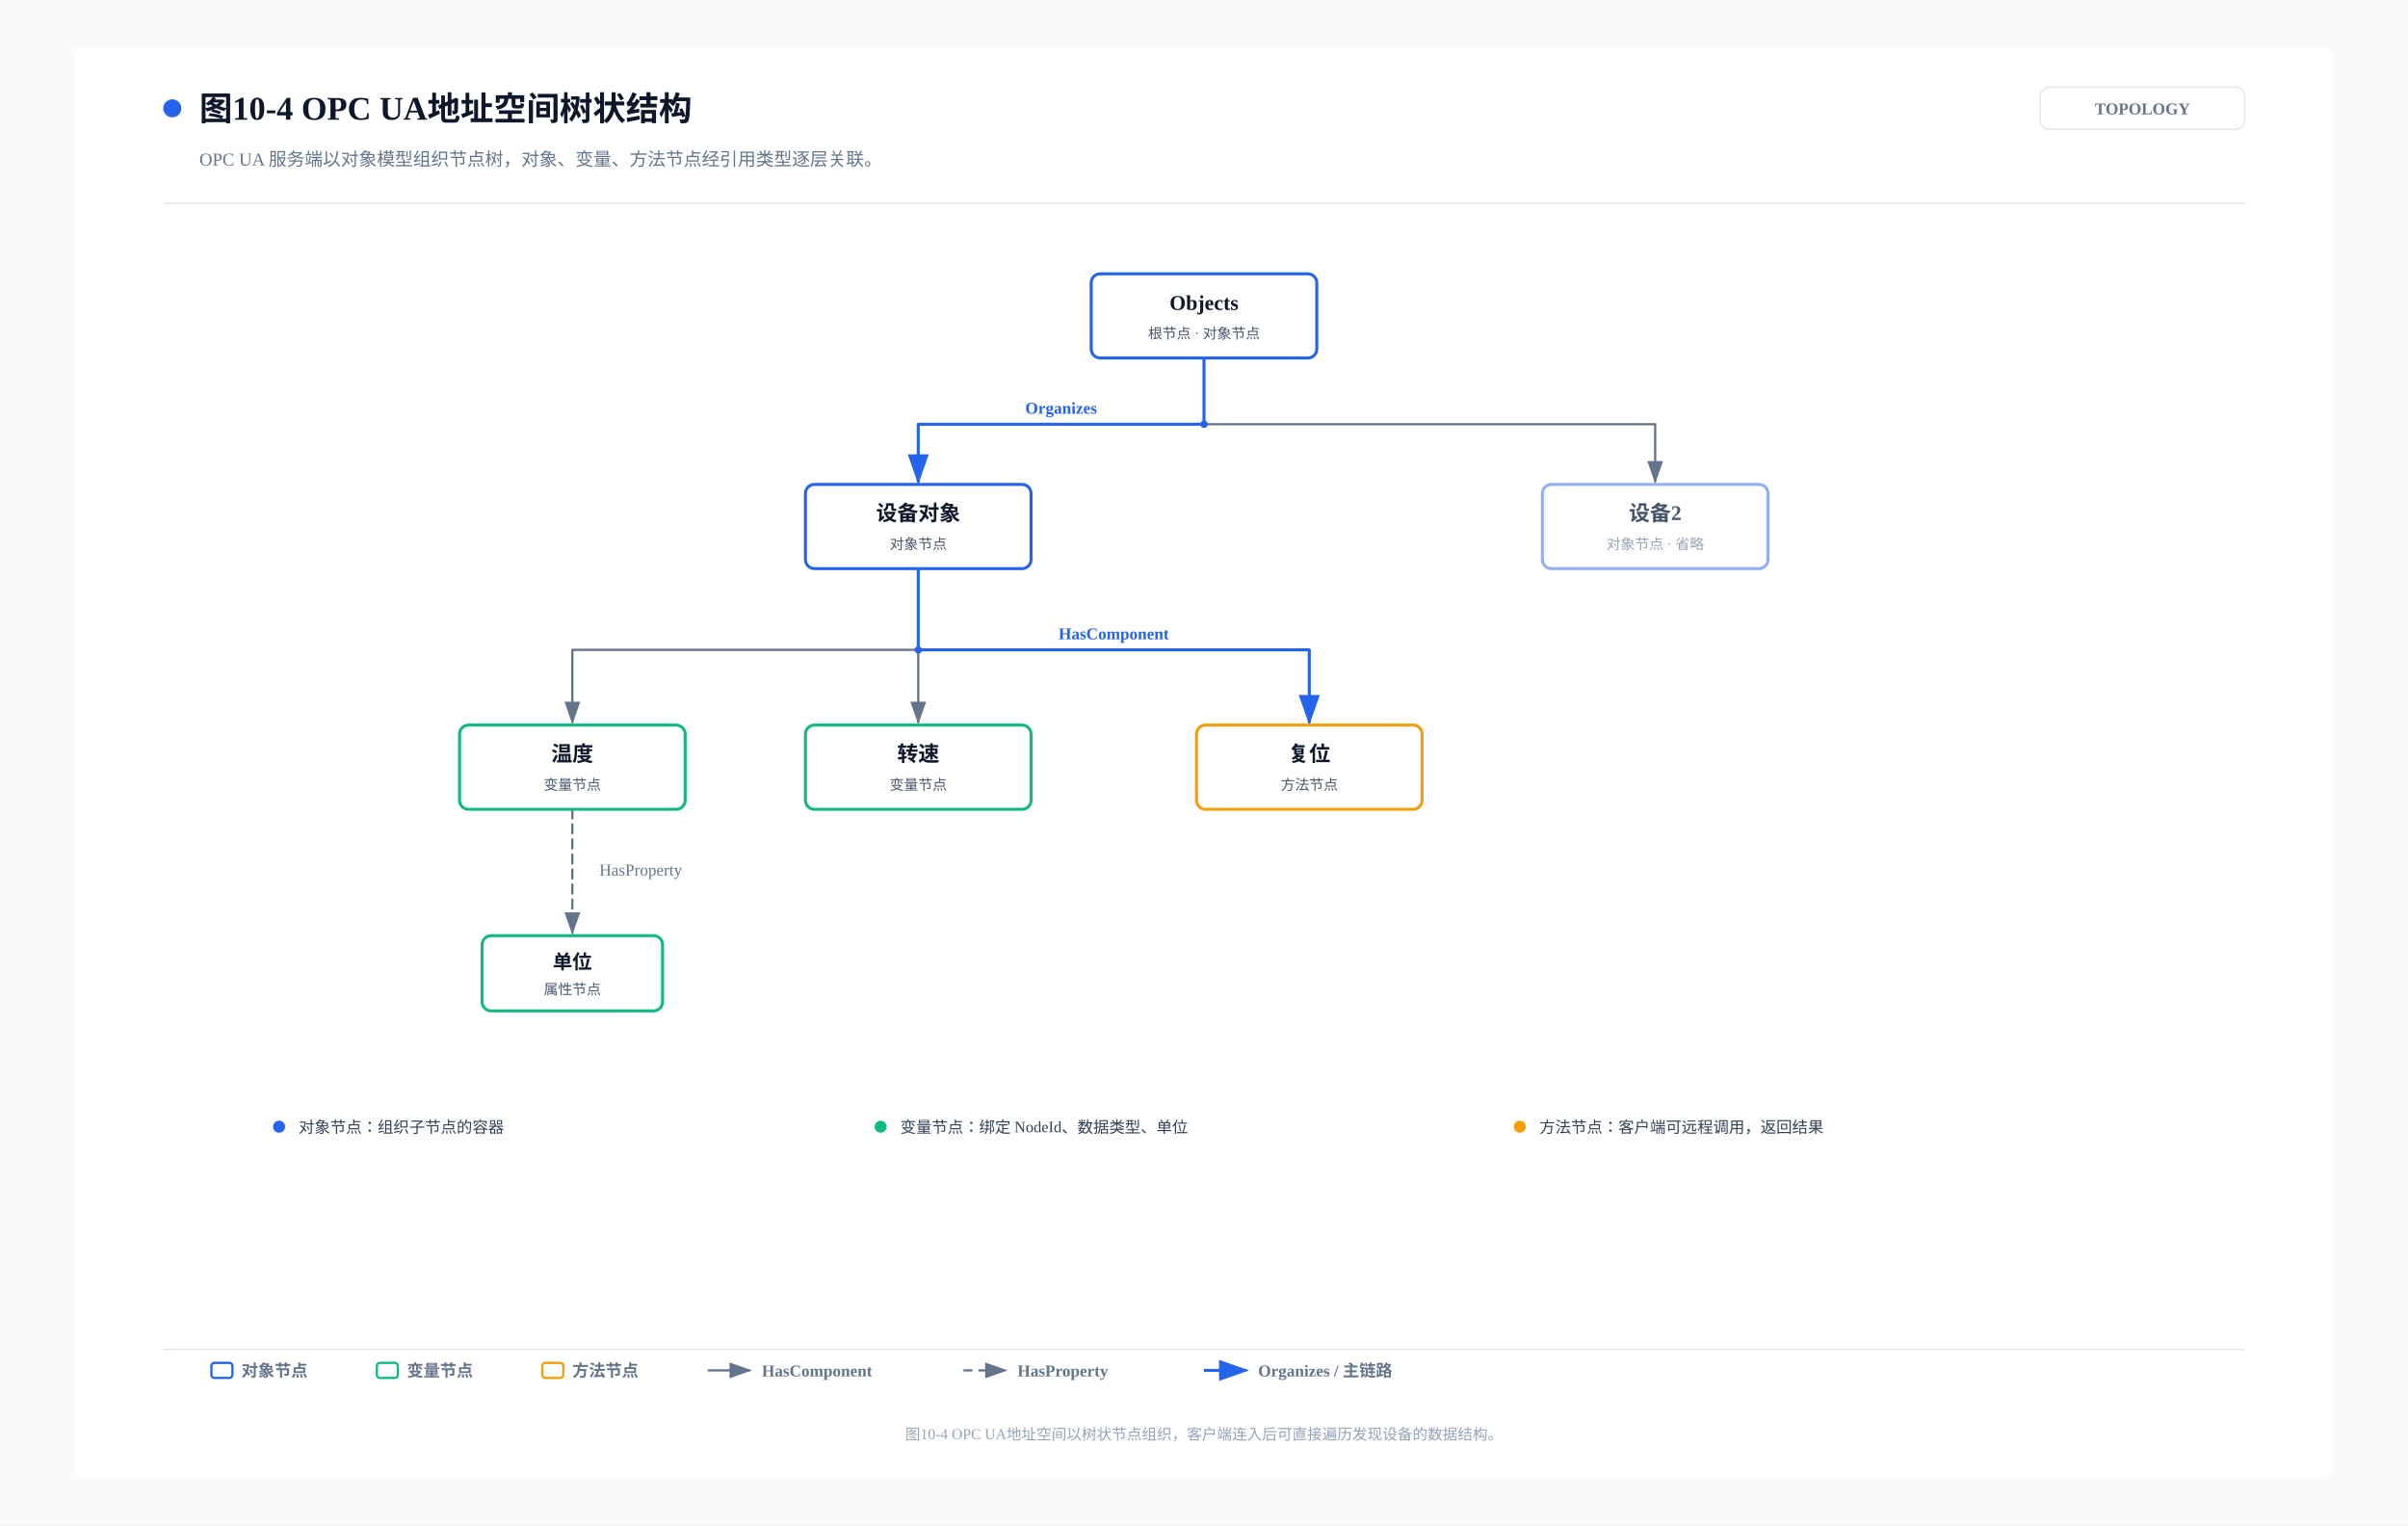
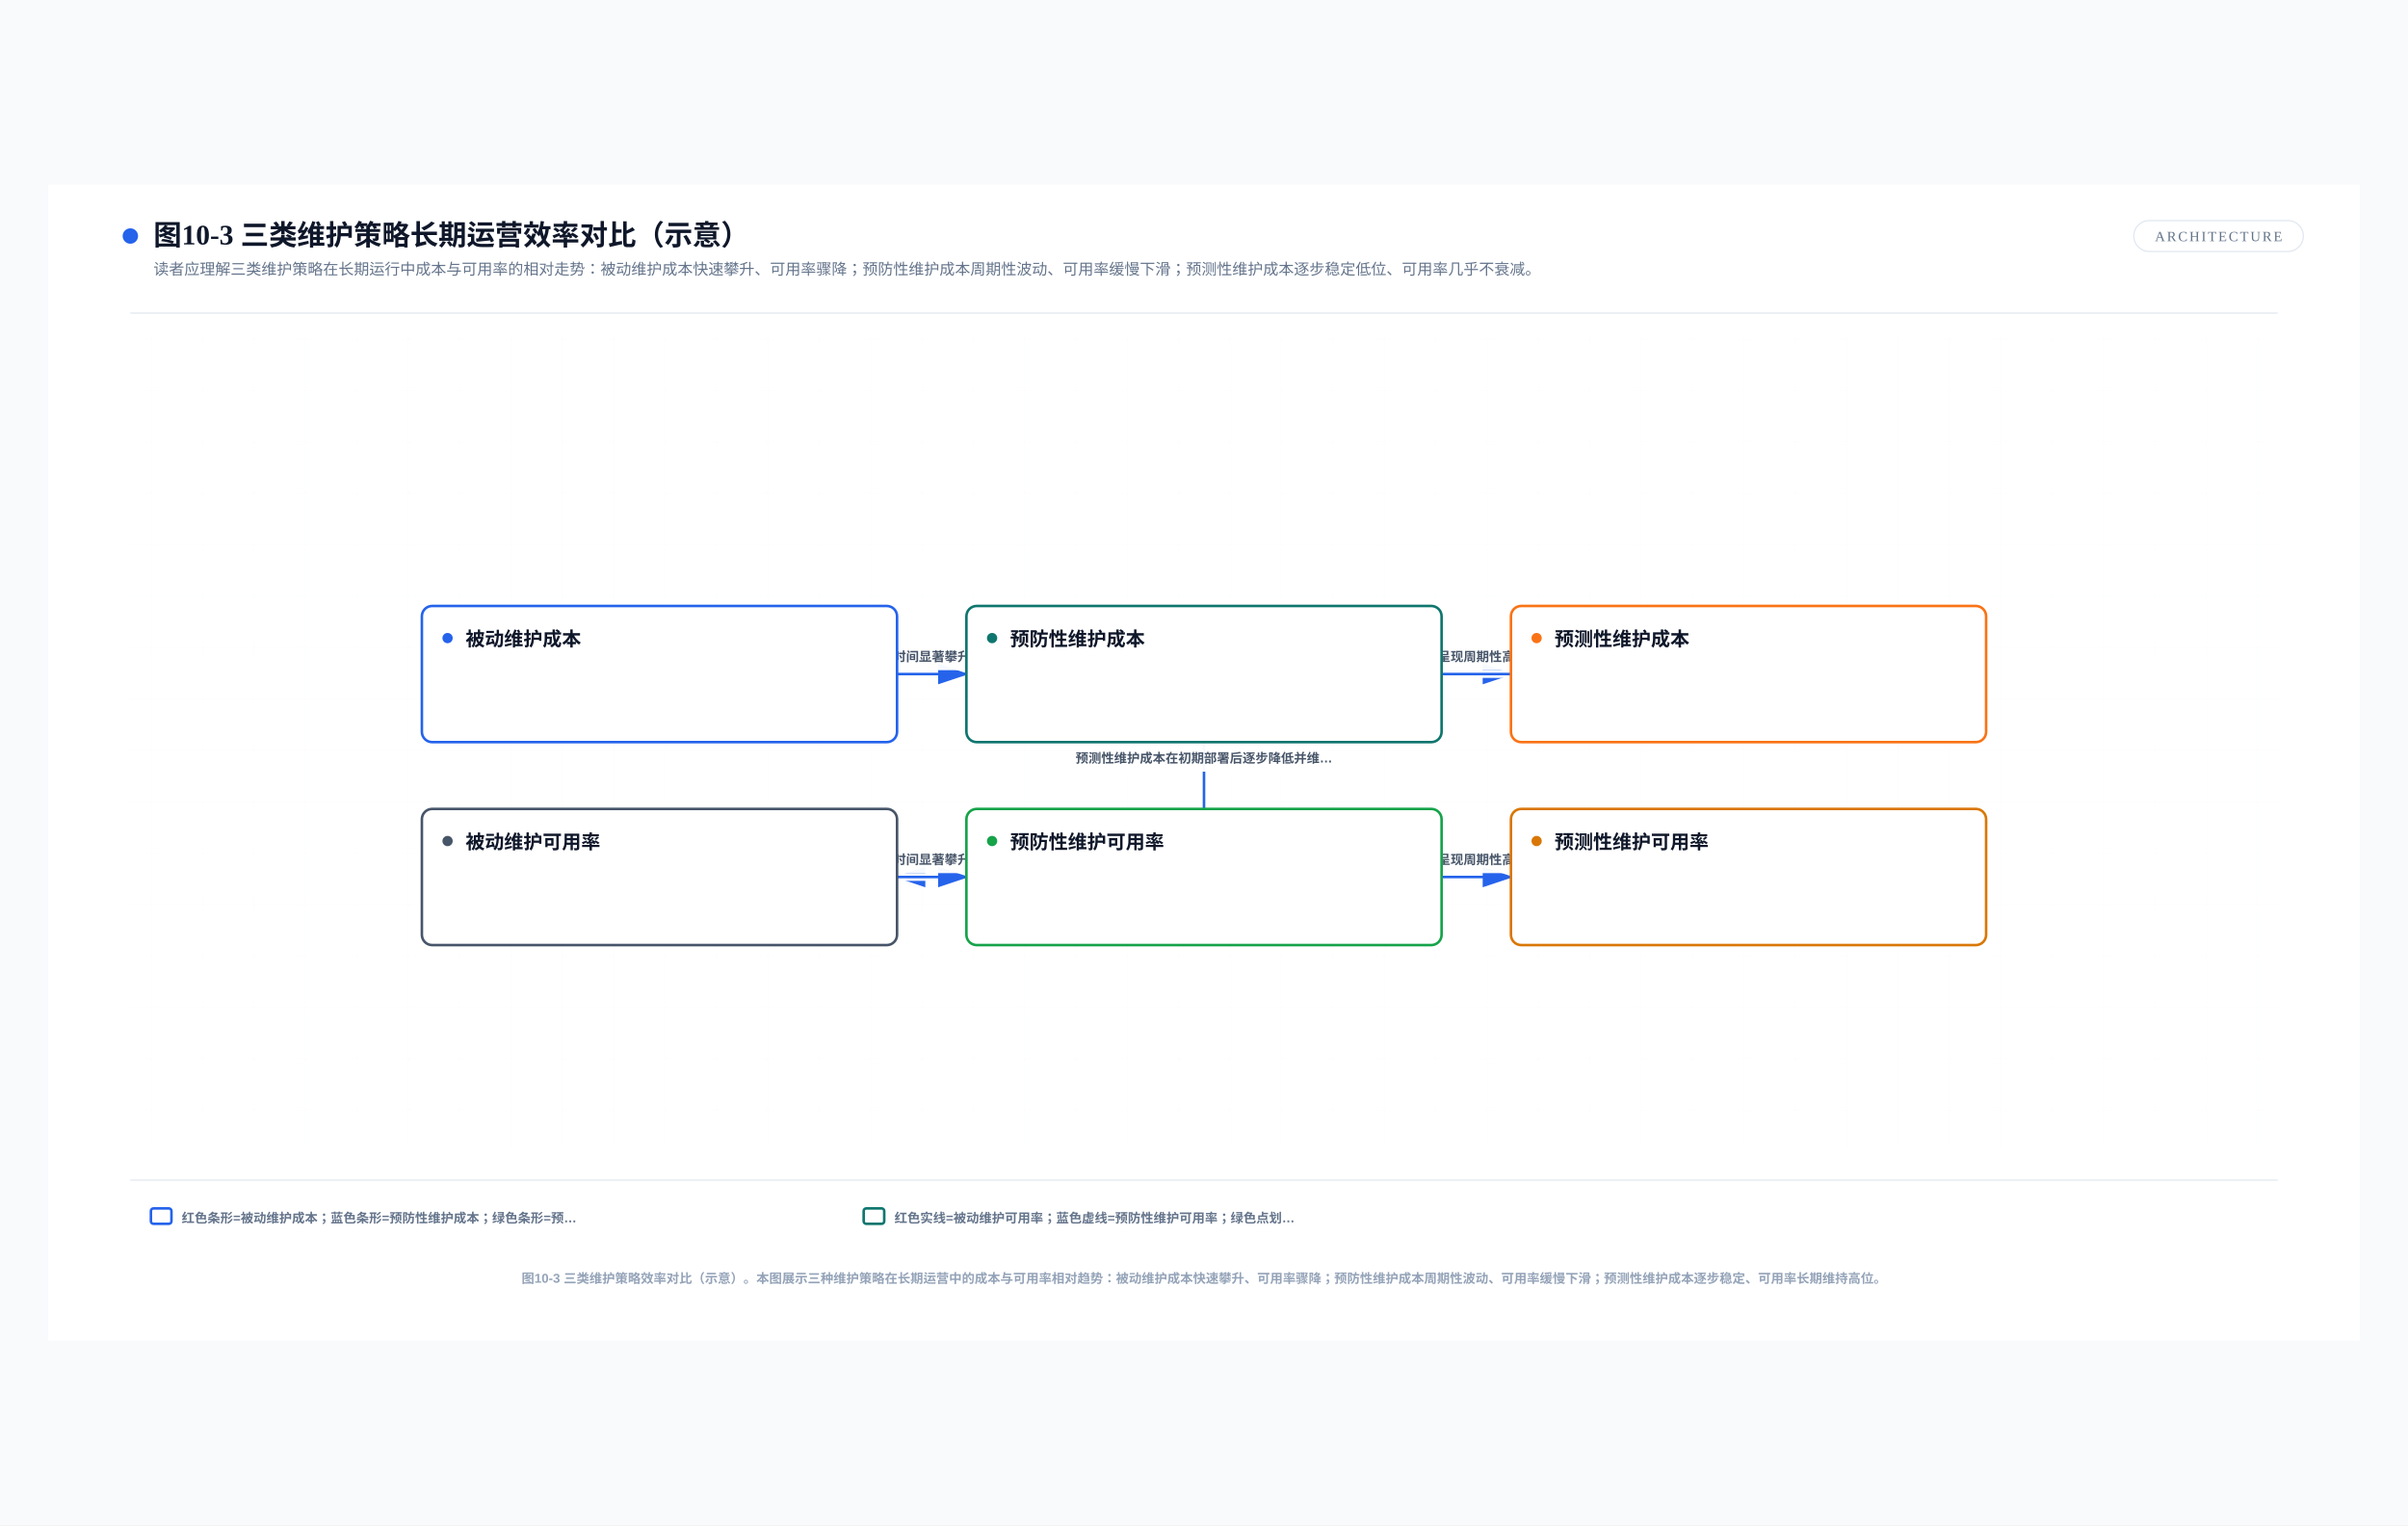
<svg xmlns="http://www.w3.org/2000/svg" width="1200" height="760" viewBox="0 0 1200 760" role="img" aria-labelledby="title desc">
  <rect width="1200" height="760" fill="#F8FAFC" />
-   <svg x="37.895" y="24.000" width="1124.211" height="712.000" viewBox="0 0 1500.000 950.000" preserveAspectRatio="xMidYMid meet">
+   <svg x="24.000" y="92.000" width="1152.000" height="576.000" viewBox="0 0 1800.000 900.000" preserveAspectRatio="xMidYMid meet">
    <defs>
-       <marker id="ah-blue" markerWidth="10" markerHeight="7" refX="9" refY="3.5" orient="auto">
-         <polygon points="0 0,10 3.5,0 7" fill="#2563EB" />
+       <pattern id="bp-grid" width="40" height="40" patternUnits="userSpaceOnUse">
+         <path d="M 40 0 L 0 0 0 40" fill="none" stroke="#E2E8F0" stroke-width="0.5" />
+       </pattern>
+       <marker id="bp-arrow" markerWidth="12" markerHeight="8" refX="11" refY="4" orient="auto">
+         <polygon points="0 0, 12 4, 0 8" fill="#94A3B8" />
      </marker>
-       <marker id="ah-green" markerWidth="10" markerHeight="7" refX="9" refY="3.5" orient="auto">
-         <polygon points="0 0,10 3.5,0 7" fill="#10B981" />
-       </marker>
-       <marker id="ah-orange" markerWidth="10" markerHeight="7" refX="9" refY="3.5" orient="auto">
-         <polygon points="0 0,10 3.5,0 7" fill="#F59E0B" />
-       </marker>
-       <marker id="ah-violet" markerWidth="10" markerHeight="7" refX="9" refY="3.5" orient="auto">
-         <polygon points="0 0,10 3.5,0 7" fill="#7C3AED" />
-       </marker>
-       <marker id="ah-red" markerWidth="10" markerHeight="7" refX="9" refY="3.5" orient="auto">
-         <polygon points="0 0,10 3.5,0 7" fill="#E11D48" />
-       </marker>
-       <marker id="ah-gray" markerWidth="10" markerHeight="7" refX="9" refY="3.5" orient="auto">
-         <polygon points="0 0,10 3.5,0 7" fill="#64748B" />
+       <marker id="bp-arrow-primary" markerWidth="12" markerHeight="8" refX="11" refY="4" orient="auto">
+         <polygon points="0 0, 12 4, 0 8" fill="#2563EB" />
      </marker>
    </defs>
-     <rect x="0" y="0" width="1500" height="950" fill="#FFFFFF" />
+     <rect width="1800" height="900" fill="#FFFFFF" />
    <circle cx="64" cy="40" r="6" fill="#2563EB" />
-     <text x="82" y="48" fill="#0F172A" font-size="22" font-weight="700">图10-4 OPC UA地址空间树状结构</text>
-     <text x="82" y="78" fill="#64748B" font-size="12" font-weight="500">OPC UA 服务端以对象模型组织节点树，对象、变量、方法节点经引用类型逐层关联。</text>
-     <rect x="1306" y="26" width="136" height="28" rx="6" fill="#FFFFFF" stroke="#E2E8F0" stroke-width="1" />
-     <text x="1374" y="44" text-anchor="middle" fill="#64748B" font-size="11" font-weight="700">TOPOLOGY</text>
-     <line x1="58" y1="103" x2="1442" y2="103" stroke="#E2E8F0" stroke-width="1" />
-     <path d="M750 250 H1050 V288" fill="none" stroke="#64748B" stroke-width="1.5" stroke-linejoin="round" stroke-linecap="round" marker-end="url(#ah-gray)" />
-     <path d="M560 400 H330 V448" fill="none" stroke="#64748B" stroke-width="1.5" stroke-linejoin="round" stroke-linecap="round" marker-end="url(#ah-gray)" />
-     <path d="M560 400 V448" fill="none" stroke="#64748B" stroke-width="1.5" stroke-linecap="round" marker-end="url(#ah-gray)" />
-     <path d="M330 506 V588" fill="none" stroke="#64748B" stroke-width="1.5" stroke-dasharray="6 4" stroke-linecap="round" marker-end="url(#ah-gray)" />
-     <path d="M750 206 V250 H560 V288" fill="none" stroke="#2563EB" stroke-width="2" stroke-linejoin="round" stroke-linecap="round" marker-end="url(#ah-blue)" />
-     <path d="M560 346 V400 H820 V448" fill="none" stroke="#2563EB" stroke-width="2" stroke-linejoin="round" stroke-linecap="round" marker-end="url(#ah-blue)" />
-     <circle cx="750" cy="250" r="2.5" fill="#2563EB" />
-     <circle cx="560" cy="400" r="2.5" fill="#2563EB" />
-     <text x="655" y="243" text-anchor="middle" fill="#2563EB" font-size="11" font-weight="600">Organizes</text>
-     <text x="690" y="393" text-anchor="middle" fill="#2563EB" font-size="11" font-weight="600">HasComponent</text>
-     <text x="348" y="550" text-anchor="start" fill="#64748B" font-size="11" font-weight="500">HasProperty</text>
-     <rect x="675" y="150" width="150" height="56" rx="6" fill="#FFFFFF" stroke="#2563EB" stroke-width="2" />
-     <text x="750" y="174" text-anchor="middle" fill="#0F172A" font-size="14" font-weight="700">Objects</text>
-     <text x="750" y="193" text-anchor="middle" fill="#475569" font-size="9.5" font-weight="500">根节点 · 对象节点</text>
-     <rect x="485" y="290" width="150" height="56" rx="6" fill="#FFFFFF" stroke="#2563EB" stroke-width="2" />
-     <text x="560" y="314" text-anchor="middle" fill="#0F172A" font-size="14" font-weight="700">设备对象</text>
-     <text x="560" y="333" text-anchor="middle" fill="#475569" font-size="9.5" font-weight="500">对象节点</text>
-     <rect x="975" y="290" width="150" height="56" rx="6" fill="#FFFFFF" stroke="#2563EB" stroke-width="2" stroke-opacity="0.5" />
-     <text x="1050" y="314" text-anchor="middle" fill="#475569" font-size="14" font-weight="700">设备2</text>
-     <text x="1050" y="333" text-anchor="middle" fill="#94A3B8" font-size="9.5" font-weight="500">对象节点 · 省略</text>
-     <rect x="255" y="450" width="150" height="56" rx="6" fill="#FFFFFF" stroke="#10B981" stroke-width="2" />
-     <text x="330" y="474" text-anchor="middle" fill="#0F172A" font-size="14" font-weight="700">温度</text>
-     <text x="330" y="493" text-anchor="middle" fill="#475569" font-size="9.5" font-weight="500">变量节点</text>
-     <rect x="485" y="450" width="150" height="56" rx="6" fill="#FFFFFF" stroke="#10B981" stroke-width="2" />
-     <text x="560" y="474" text-anchor="middle" fill="#0F172A" font-size="14" font-weight="700">转速</text>
-     <text x="560" y="493" text-anchor="middle" fill="#475569" font-size="9.5" font-weight="500">变量节点</text>
-     <rect x="745" y="450" width="150" height="56" rx="6" fill="#FFFFFF" stroke="#F59E0B" stroke-width="2" />
-     <text x="820" y="474" text-anchor="middle" fill="#0F172A" font-size="14" font-weight="700">复位</text>
-     <text x="820" y="493" text-anchor="middle" fill="#475569" font-size="9.5" font-weight="500">方法节点</text>
-     <rect x="270" y="590" width="120" height="50" rx="6" fill="#FFFFFF" stroke="#10B981" stroke-width="2" />
-     <text x="330" y="612" text-anchor="middle" fill="#0F172A" font-size="13" font-weight="700">单位</text>
-     <text x="330" y="629" text-anchor="middle" fill="#475569" font-size="9.5" font-weight="500">属性节点</text>
-     <circle cx="135" cy="717" r="4" fill="#2563EB" />
-     <text x="148" y="721" text-anchor="start" fill="#334155" font-size="10.5">对象节点：组织子节点的容器</text>
-     <circle cx="535" cy="717" r="4" fill="#10B981" />
-     <text x="548" y="721" text-anchor="start" fill="#334155" font-size="10.5">变量节点：绑定 NodeId、数据类型、单位</text>
-     <circle cx="960" cy="717" r="4" fill="#F59E0B" />
-     <text x="973" y="721" text-anchor="start" fill="#334155" font-size="10.5">方法节点：客户端可远程调用，返回结果</text>
-     <line x1="58" y1="865" x2="1442" y2="865" stroke="#E2E8F0" stroke-width="1" />
-     <rect x="90" y="874" width="14" height="10" rx="2" fill="#FFFFFF" stroke="#2563EB" stroke-width="1.5" />
-     <text x="110" y="883" text-anchor="start" fill="#64748B" font-size="11" font-weight="600">对象节点</text>
-     <rect x="200" y="874" width="14" height="10" rx="2" fill="#FFFFFF" stroke="#10B981" stroke-width="1.5" />
-     <text x="220" y="883" text-anchor="start" fill="#64748B" font-size="11" font-weight="600">变量节点</text>
-     <rect x="310" y="874" width="14" height="10" rx="2" fill="#FFFFFF" stroke="#F59E0B" stroke-width="1.5" />
-     <text x="330" y="883" text-anchor="start" fill="#64748B" font-size="11" font-weight="600">方法节点</text>
-     <line x1="420" y1="879" x2="448" y2="879" stroke="#64748B" stroke-width="1.5" marker-end="url(#ah-gray)" />
-     <text x="456" y="883" text-anchor="start" fill="#64748B" font-size="11" font-weight="600">HasComponent</text>
-     <line x1="590" y1="879" x2="618" y2="879" stroke="#64748B" stroke-width="1.5" stroke-dasharray="6 4" marker-end="url(#ah-gray)" />
-     <text x="626" y="883" text-anchor="start" fill="#64748B" font-size="11" font-weight="600">HasProperty</text>
-     <line x1="750" y1="879" x2="778" y2="879" stroke="#2563EB" stroke-width="2" marker-end="url(#ah-blue)" />
-     <text x="786" y="883" text-anchor="start" fill="#64748B" font-size="11" font-weight="600">Organizes / 主链路</text>
-     <text x="750" y="925" text-anchor="middle" fill="#94A3B8" font-size="10">图10-4 OPC UA地址空间以树状节点组织，客户端连入后可直接遍历发现设备的数据结构。</text>
+     <text x="82" y="47" fill="#0F172A" font-size="22" font-weight="700">图10-3 三类维护策略长期运营效率对比（示意）</text>
+     <text x="82" y="70" fill="#64748B" font-size="12">读者应理解三类维护策略在长期运行中成本与可用率的相对走势：被动维护成本快速攀升、可用率骤降；预防性维护成本周期性波动、可用率缓慢下滑；预测性维护成本逐步稳定低位、可用率几乎不衰减。</text>
+     <rect x="1624" y="28" width="132" height="24" rx="12" fill="#FFFFFF" stroke="#E2E8F0" />
+     <text x="1690" y="44" fill="#64748B" font-size="11" text-anchor="middle" letter-spacing="1.4">ARCHITECTURE</text>
+     <line x1="64" y1="100" x2="1736" y2="100" stroke="#E2E8F0" />
+     <rect x="64" y="118" width="1672" height="632" fill="url(#bp-grid)" opacity="0.18" />
+     <g transform="translate(100 0)">
+       <path d="M 561.0 381.0 L 615.0 381.0" fill="none" stroke="white" stroke-width="6" stroke-linecap="round" stroke-linejoin="round" />
+       <path d="M 561.0 381.0 L 615.0 381.0" fill="none" stroke="#2563EB" stroke-width="2" stroke-linecap="round" stroke-linejoin="round" marker-end="url(#bp-arrow-primary)" />
+       <rect x="493.0" y="354.0" width="190" height="24" rx="4" fill="#FFFFFF" fill-opacity="0.96" />
+       <text x="588.0" y="371.0" fill="#475569" font-size="10" font-family="Arial, 'PingFang SC', 'Microsoft YaHei', sans-serif" font-weight="600" text-anchor="middle">被动维护成本随时间显著攀升，可用率急剧…</text>
+       <path d="M 985.0 381.0 L 1039.0 381.0" fill="none" stroke="white" stroke-width="6" stroke-linecap="round" stroke-linejoin="round" />
+       <path d="M 985.0 381.0 L 1039.0 381.0" fill="none" stroke="#2563EB" stroke-width="2" stroke-linecap="round" stroke-linejoin="round" marker-end="url(#bp-arrow-primary)" />
+       <rect x="917.0" y="354.0" width="190" height="24" rx="4" fill="#FFFFFF" fill-opacity="0.96" />
+       <text x="1012.0" y="371.0" fill="#475569" font-size="10" font-family="Arial, 'PingFang SC', 'Microsoft YaHei', sans-serif" font-weight="600" text-anchor="middle">预防性维护成本呈现周期性高点（对应计划…</text>
+       <path d="M 1039.0 381.0 L 800.0 381.0 L 800.0 539.0 L 561.0 539.0" fill="none" stroke="white" stroke-width="6" stroke-linecap="round" stroke-linejoin="round" />
+       <path d="M 1039.0 381.0 L 800.0 381.0 L 800.0 539.0 L 561.0 539.0" fill="none" stroke="#2563EB" stroke-width="2" stroke-linecap="round" stroke-linejoin="round" marker-end="url(#bp-arrow-primary)" />
+       <rect x="705.0" y="433.0" width="190" height="24" rx="4" fill="#FFFFFF" fill-opacity="0.96" />
+       <text x="800.0" y="450.0" fill="#475569" font-size="10" font-family="Arial, 'PingFang SC', 'Microsoft YaHei', sans-serif" font-weight="600" text-anchor="middle">预测性维护成本在初期部署后逐步降低并维…</text>
+       <path d="M 561.0 539.0 L 615.0 539.0" fill="none" stroke="white" stroke-width="6" stroke-linecap="round" stroke-linejoin="round" />
+       <path d="M 561.0 539.0 L 615.0 539.0" fill="none" stroke="#2563EB" stroke-width="2" stroke-linecap="round" stroke-linejoin="round" marker-end="url(#bp-arrow-primary)" />
+       <rect x="493.0" y="512.0" width="190" height="24" rx="4" fill="#FFFFFF" fill-opacity="0.96" />
+       <text x="588.0" y="529.0" fill="#475569" font-size="10" font-family="Arial, 'PingFang SC', 'Microsoft YaHei', sans-serif" font-weight="600" text-anchor="middle">被动维护成本随时间显著攀升，可用率急剧…</text>
+       <path d="M 985.0 539.0 L 1039.0 539.0" fill="none" stroke="white" stroke-width="6" stroke-linecap="round" stroke-linejoin="round" />
+       <path d="M 985.0 539.0 L 1039.0 539.0" fill="none" stroke="#2563EB" stroke-width="2" stroke-linecap="round" stroke-linejoin="round" marker-end="url(#bp-arrow-primary)" />
+       <rect x="917.0" y="512.0" width="190" height="24" rx="4" fill="#FFFFFF" fill-opacity="0.96" />
+       <text x="1012.0" y="529.0" fill="#475569" font-size="10" font-family="Arial, 'PingFang SC', 'Microsoft YaHei', sans-serif" font-weight="600" text-anchor="middle">预防性维护成本呈现周期性高点（对应计划…</text>
+       <rect x="191.0" y="328.0" width="370" height="106" rx="8" fill="#FFFFFF" stroke="#2563EB" stroke-width="2" />
+       <circle cx="211.0" cy="353.0" r="4" fill="#2563EB" />
+       <text x="225.0" y="359.0" fill="#0F172A" font-size="15" font-family="Arial, 'PingFang SC', 'Microsoft YaHei', sans-serif" font-weight="600" text-anchor="start">被动维护成本</text>
+       <rect x="615.0" y="328.0" width="370" height="106" rx="8" fill="#FFFFFF" stroke="#0F766E" stroke-width="2" />
+       <circle cx="635.0" cy="353.0" r="4" fill="#0F766E" />
+       <text x="649.0" y="359.0" fill="#0F172A" font-size="15" font-family="Arial, 'PingFang SC', 'Microsoft YaHei', sans-serif" font-weight="600" text-anchor="start">预防性维护成本</text>
+       <rect x="1039.0" y="328.0" width="370" height="106" rx="8" fill="#FFFFFF" stroke="#F97316" stroke-width="2" />
+       <circle cx="1059.0" cy="353.0" r="4" fill="#F97316" />
+       <text x="1073.0" y="359.0" fill="#0F172A" font-size="15" font-family="Arial, 'PingFang SC', 'Microsoft YaHei', sans-serif" font-weight="600" text-anchor="start">预测性维护成本</text>
+       <rect x="191.0" y="486.0" width="370" height="106" rx="8" fill="#FFFFFF" stroke="#475569" stroke-width="2" />
+       <circle cx="211.0" cy="511.0" r="4" fill="#475569" />
+       <text x="225.0" y="517.0" fill="#0F172A" font-size="15" font-family="Arial, 'PingFang SC', 'Microsoft YaHei', sans-serif" font-weight="600" text-anchor="start">被动维护可用率</text>
+       <rect x="615.0" y="486.0" width="370" height="106" rx="8" fill="#FFFFFF" stroke="#16A34A" stroke-width="2" />
+       <circle cx="635.0" cy="511.0" r="4" fill="#16A34A" />
+       <text x="649.0" y="517.0" fill="#0F172A" font-size="15" font-family="Arial, 'PingFang SC', 'Microsoft YaHei', sans-serif" font-weight="600" text-anchor="start">预防性维护可用率</text>
+       <rect x="1039.0" y="486.0" width="370" height="106" rx="8" fill="#FFFFFF" stroke="#D97706" stroke-width="2" />
+       <circle cx="1059.0" cy="511.0" r="4" fill="#D97706" />
+       <text x="1073.0" y="517.0" fill="#0F172A" font-size="15" font-family="Arial, 'PingFang SC', 'Microsoft YaHei', sans-serif" font-weight="600" text-anchor="start">预测性维护可用率</text>
+     </g>
+     <line x1="64" y1="775" x2="1736" y2="775" stroke="#E2E8F0" />
+     <rect x="80" y="797" width="16" height="12" rx="2" fill="#FFFFFF" stroke="#2563EB" stroke-width="2" />
+     <text x="104" y="808" fill="#64748B" font-size="10" font-family="Arial, 'PingFang SC', 'Microsoft YaHei', sans-serif" font-weight="600" text-anchor="start">红色条形=被动维护成本；蓝色条形=预防性维护成本；绿色条形=预…</text>
+     <rect x="635" y="797" width="16" height="12" rx="2" fill="#FFFFFF" stroke="#0F766E" stroke-width="2" />
+     <text x="659" y="808" fill="#64748B" font-size="10" font-family="Arial, 'PingFang SC', 'Microsoft YaHei', sans-serif" font-weight="600" text-anchor="start">红色实线=被动维护可用率；蓝色虚线=预防性维护可用率；绿色点划…</text>
+     <text x="900" y="855" fill="#94A3B8" font-size="10" font-family="Arial, 'PingFang SC', 'Microsoft YaHei', sans-serif" font-weight="600" text-anchor="middle">图10-3 三类维护策略效率对比（示意）。本图展示三种维护策略在长期运营中的成本与可用率相对趋势：被动维护成本快速攀升、可用率骤降；预防性维护成本周期性波动、可用率缓慢下滑；预测性维护成本逐步稳定、可用率长期维持高位。</text>
  </svg>
</svg>
